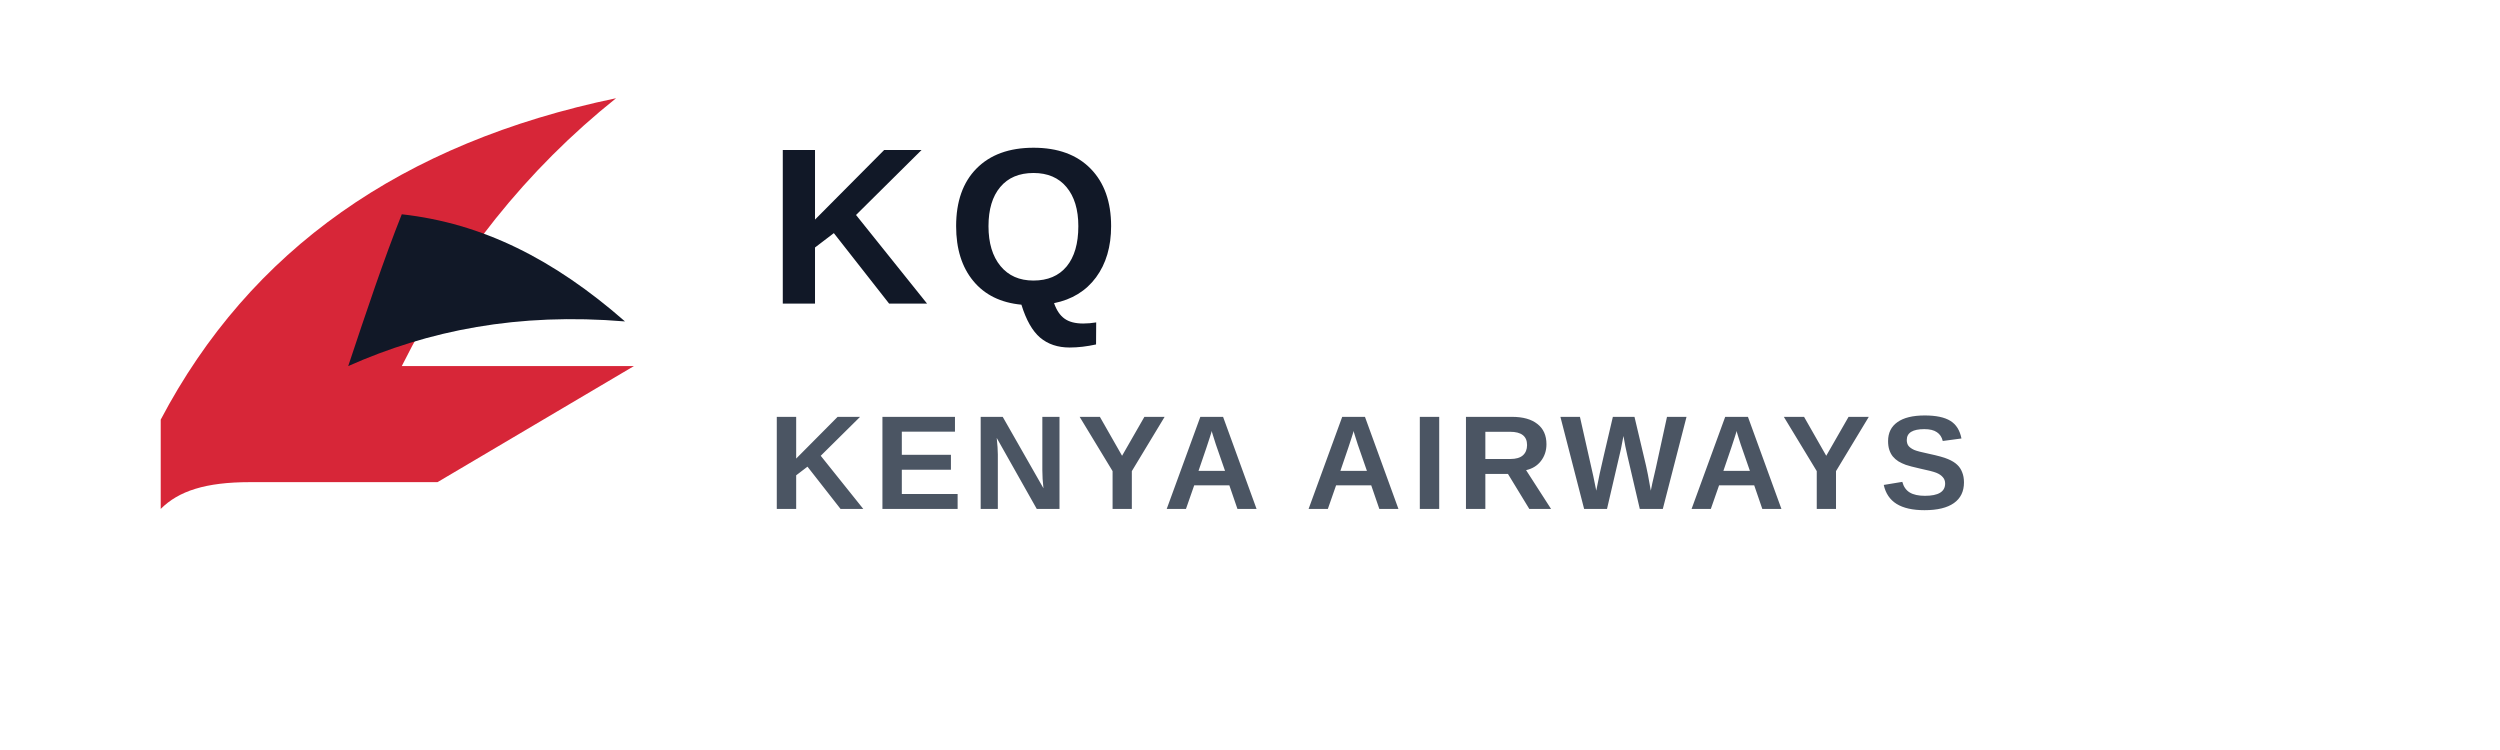
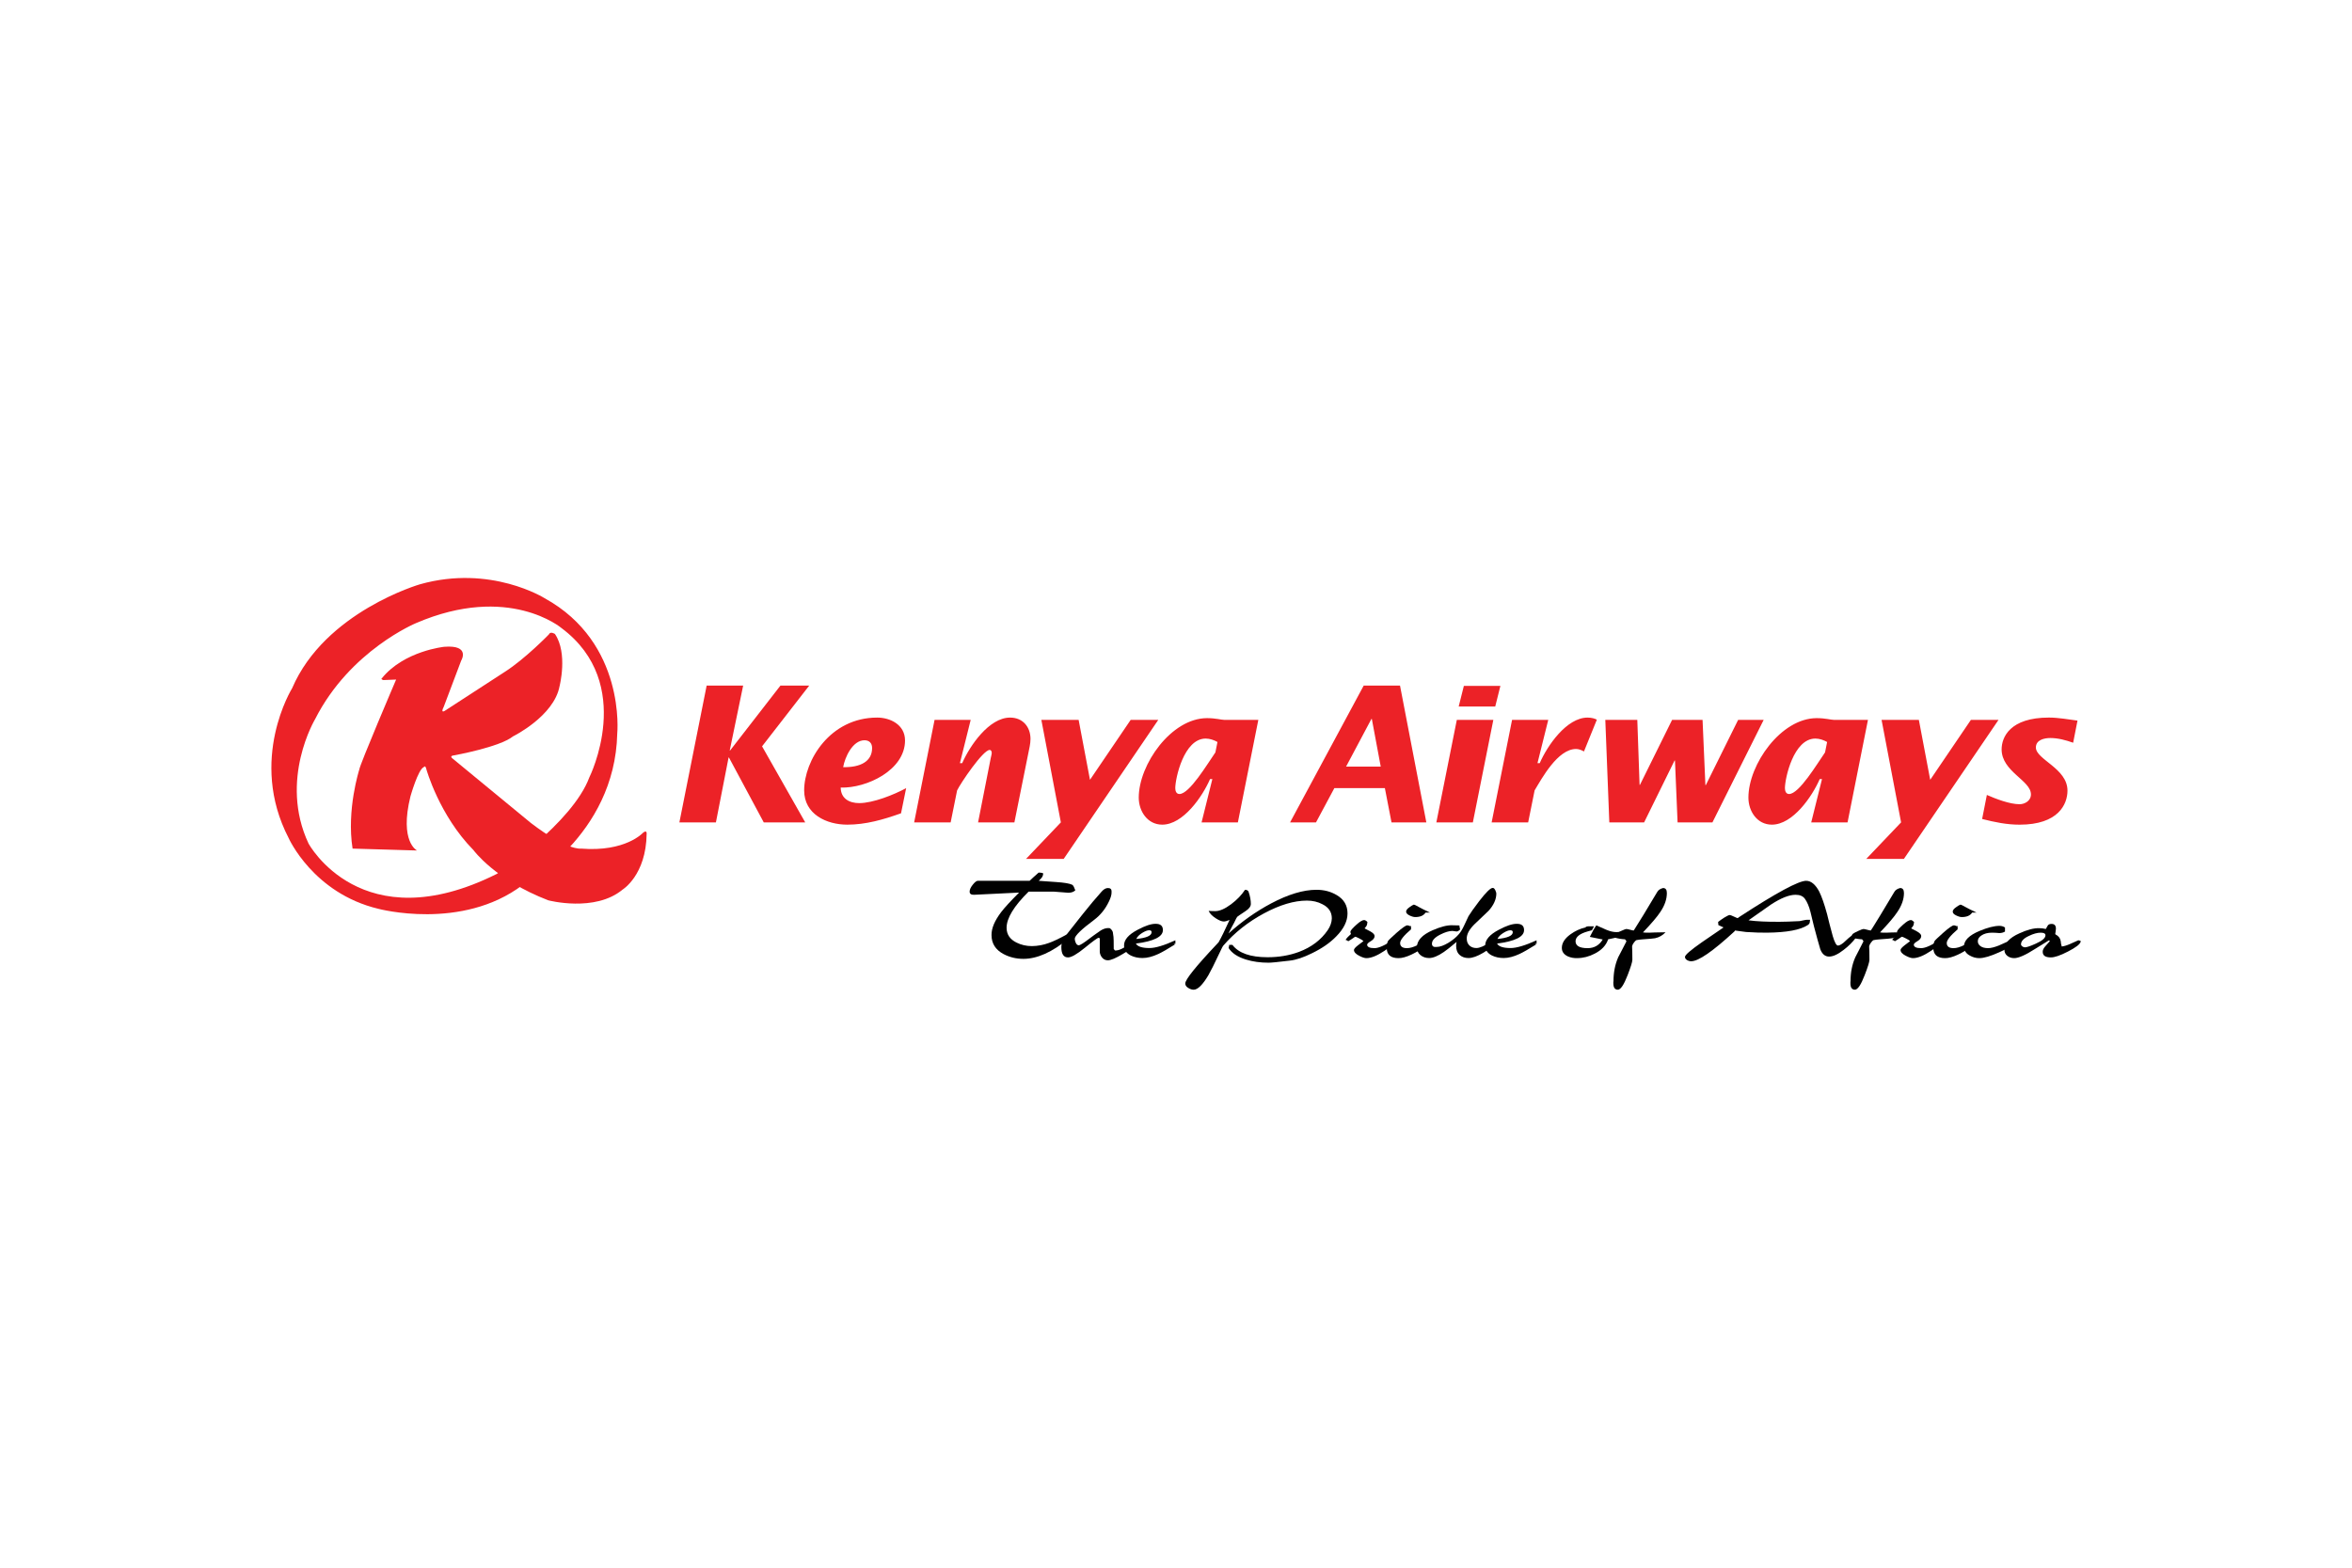
- <svg xmlns="http://www.w3.org/2000/svg" viewBox="0 0 280 84" role="img" aria-labelledby="kaTitle kaDesc">
-   <path fill="#d72638" d="M18 47c10-19 27-31 51-36-10 8-18 18-24 30h26L49 54H28c-5 0-8 1-10 3Z" />
-   <path fill="#111827" d="M45 24c9 1 17 5 25 12-12-1-22 1-31 5 2-6 4-12 6-17Z" />
-   <text x="86" y="34" fill="#111827" font-family="Arial, Helvetica, sans-serif" font-size="25" font-weight="700" letter-spacing="2">KQ</text>
-   <text x="86" y="57" fill="#4b5563" font-family="Arial, Helvetica, sans-serif" font-size="15" font-weight="600" letter-spacing="1">KENYA AIRWAYS</text>
+ <svg xmlns="http://www.w3.org/2000/svg" height="800" width="1200" version="1.0" viewBox="-44.82 -17.003 388.442 102.018">
+   <path d="M45.118 3.338s-8.88-5.59-20.555-2.302c0 0-15.71 4.521-21.138 17.181 0 0-7.309 11.759-.572 24.75 0 0 4.038 9.099 14.801 11.677 0 0 13.763 3.703 23.85-3.936 0 0 15.23-8.036 15.617-25.007 0 0 1.476-14.964-12.003-22.363m7.394 29.597c-2.794 7.564-15.288 15.952-15.288 15.952-22.364 11.182-31.092-5.03-31.092-5.03-4.93-10.525 1.102-20.561 1.102-20.561 5.756-11.347 16.668-15.847 16.668-15.847 15.293-6.577 24.01.823 24.01.823 12.333 9.209 4.6 24.663 4.6 24.663" fill="#ec2227" />
+   <path d="M20.602 16.779s-6.007 14.046-6.091 14.893c0 0-2.119 6.6-1.102 13.031l10.645.313s-2.945-1.415-1.085-8.946c0 0 1.271-4.485 2.201-4.823 0 0 .253-.422.424.338 0 0 2.112 7.614 7.786 13.371 0 0 3.549 4.907 12.35 8.29 0 0 7.701 2.034 12.271-1.772 0 0 3.893-2.369 3.975-9.228 0 0 .066-.695-.59-.166 0 0-2.879 3.213-10.238 2.623 0 0-2.198.422-8.289-4.23l-12.949-10.661s-.591-.424.253-.511c0 0 7.53-1.353 9.733-3.131 0 0 6.773-3.328 7.697-8.289 0 0 1.403-5.437-.762-8.631 0 0-.76-.509-1.013.084 0 0-3.872 3.994-7.212 6.137l-9.968 6.47s-.765.508-.167-.676l2.876-7.616s1.608-2.623-2.791-2.284c0 0-6.631.669-10.296 5.186 0 0-.284.144.225.313zm52.815 23.593h-6.034l4.503-22.594h6.028l-2.217 10.721h.06l8.314-10.721h4.753l-7.785 10.032 7.127 12.562h-6.849l-5.749-10.718h-.059z" fill="#ec2227" />
+   <path d="M94.433 31.248c.278-1.628 1.556-4.441 3.522-4.441.787 0 1.256.471 1.256 1.285.001 2.216-1.938 3.217-4.778 3.156m10.402 3.467c-2.027 1.095-5.468 2.473-7.751 2.473-1.652 0-3.033-.753-3.061-2.566 4.286.129 10.626-2.874 10.626-7.779 0-2.626-2.468-3.783-4.596-3.783-7.812 0-12.062 7.127-12.062 12.03 0 3.939 3.688 5.657 7.123 5.657 3.005 0 5.906-.813 8.873-1.875zm8.878-4.125h.377c1.25-2.873 4.439-7.529 7.906-7.529 2.123 0 3.375 1.562 3.375 3.526 0 .818-.221 1.631-.375 2.442l-2.285 11.346h-5.998l2.093-10.631c.035-.216.162-.591.162-.839 0-.188-.063-.499-.345-.499-1.095 0-4.786 5.465-5.374 6.684l-1.066 5.285h-6.028l3.373-16.938h5.967zm21.482 2.75l6.723-9.904h4.558l-15.624 22.971h-6.22l5.754-6.035-3.222-16.936h6.156zm20.712-4.529c-1.345 1.936-4.282 6.874-5.937 6.874-.532 0-.689-.529-.689-.97 0-1.592 1.409-8.189 5.027-8.189.689 0 1.374.253 1.941.565zm-2.282 11.561h5.995l3.379-16.936h-5.657c-.436 0-1.406-.284-2.813-.284-5.904 0-11.28 7.657-11.28 13.126 0 2.25 1.441 4.469 3.879 4.469 3.464 0 6.651-4.654 7.898-7.532h.38zm23.868-9.218l4.186-7.876h.063l1.471 7.876zm-9.252 9.218h4.283l3.029-5.657h8.344l1.096 5.657h5.752l-4.346-22.593h-6zm27.539-16.934h6.031l-3.383 16.934h-6.029zm1.162-5.611h6.033l-.85 3.408h-6.037zm12.158 12.763h.371c1.246-2.873 4.434-7.529 7.908-7.529.689 0 1.252.186 1.527.346l-2.127 5.248c-.398-.218-.84-.408-1.305-.408-3.037 0-5.662 4.876-6.848 6.843l-1.064 5.285h-6.033l3.375-16.938h5.977zm23.139 9.785l-.432-10.221h-.066l-5.029 10.221h-5.747l-.662-16.938h5.284l.375 10.745h.06l5.313-10.745h5.029l.469 10.776h.07l5.338-10.776h4.219l-8.465 16.938zm24.355-11.564c-1.346 1.936-4.289 6.874-5.939 6.874-.533 0-.688-.529-.688-.97 0-1.592 1.41-8.189 5.033-8.189.686 0 1.373.253 1.936.565zm-2.283 11.561h6l3.371-16.936h-5.658c-.432 0-1.4-.284-2.807-.284-5.906 0-11.279 7.657-11.279 13.126 0 2.25 1.43 4.469 3.873 4.469 3.469 0 6.656-4.654 7.906-7.532h.375zm19.651-7.032l6.722-9.904h4.561l-15.629 22.971h-6.219l5.756-6.035-3.225-16.936h6.159zm23.607-6.125c-1.225-.436-2.5-.778-3.779-.778-1.002 0-2.377.31-2.377 1.561 0 1.999 5.219 3.436 5.219 7.124 0 2.25-1.5 5.628-7.908 5.628-2.123 0-4.098-.408-6.188-.94l.783-3.97c1.494.656 3.781 1.532 5.404 1.532.811 0 1.875-.527 1.875-1.626 0-2.313-4.842-3.748-4.842-7.437 0-1.999 1.373-5.251 7.809-5.251 1.566 0 3.258.315 4.721.501z" fill="#ec2227" />
+   <path d="M132.707 51.456l.089.092c-.239.297-.638.447-1.188.447-.08 0-.474-.033-1.19-.092-.718-.061-1.106-.089-1.163-.089h-4.199c-2.426 2.396-3.633 4.381-3.633 5.968 0 1.092.546 1.907 1.636 2.444.778.392 1.629.583 2.557.583.961-.014 1.887-.188 2.782-.516.689-.238 1.671-.7 2.939-1.39.105.075.225.112.36.112l-.047.567c-2.69 2.22-5.173 3.333-7.446 3.333-1.199 0-2.287-.265-3.281-.79-1.326-.705-1.989-1.753-1.989-3.129-.019-1.127.522-2.402 1.614-3.832.549-.717 1.528-1.783 2.939-3.196l-7.383.36c-.522.03-.785-.141-.785-.516 0-.33.169-.71.518-1.146.343-.432.626-.649.854-.649h8.541c.318-.31.811-.762 1.485-1.353.3 0 .546.037.741.11.016.313-.097.6-.336.851l-.384.4c.958.062 1.912.127 2.873.202 1.329.089 2.21.236 2.646.447.152.077.299.338.45.782" fill="#010101" />
+   <path d="M142.554 60.543h.291c-.494.464-1.24.991-2.245 1.577-1.151.687-1.969 1.036-2.464 1.036-.422 0-.766-.192-1.033-.565-.194-.302-.291-.59-.291-.876v-2.114c0-.105-.07-.157-.208-.157-.157 0-.909.539-2.238 1.629-1.331 1.085-2.267 1.617-2.806 1.604-.731 0-1.097-.574-1.097-1.729 0-.614.194-1.177.583-1.686 1.838-2.351 2.824-3.603 2.961-3.752 1.134-1.426 2.172-2.66 3.114-3.708.345-.392.689-.586 1.036-.586.4 0 .604.178.604.539-.005.017-.009.047-.009.089 0 .045.004.075.009.089 0 .408-.141.902-.427 1.486-.595 1.259-1.41 2.267-2.423 3.032-2.154 1.604-3.229 2.653-3.229 3.144 0 .228.063.462.178.698.119.244.279.37.469.382.229 0 .832-.38 1.821-1.142.405-.316 1.013-.752 1.818-1.303.432-.27.842-.4 1.23-.4.092 0 .181.004.27.021.253.179.422.396.499.647.012.047.05.312.11.787.028.166.04.832.04 1.999.035.059.101.141.204.246.658.042 1.54-.387 2.648-1.303h.494c.033.058.059.163.091.316" fill="#010101" />
+   <path d="M145.372 58.506c0 .584-.844.956-2.531 1.123.164-.361.485-.689.961-.989.483-.3.87-.447 1.17-.447.266-.001.4.105.4.313m1.866-.352c0-.698-.413-1.043-1.233-1.026-.733 0-1.713.328-2.941.984-1.509.795-2.262 1.662-2.243 2.602 0 .733.378 1.289 1.145 1.662.569.27 1.199.402 1.905.402.782 0 1.654-.225 2.627-.675.612-.288 1.515-.802 2.714-1.556l-.248-.137v.023h.335v-.583c-1.865.851-3.293 1.279-4.277 1.279-1.23 0-1.976-.246-2.245-.738 2.986-.387 4.473-1.133 4.461-2.237m38.487 1.557l1.059-1.029c-.693 1.076-1.674 2.044-2.943 2.901-1.215.812-2.217 1.215-3.006 1.215-.285 0-.674-.127-1.166-.383-.586-.3-.877-.623-.877-.97 0-.162.215-.42.652-.762.299-.228.6-.462.918-.698-.107-.122-.342-.272-.703-.45-.371-.181-.576-.274-.623-.274-.057 0-.211.094-.445.271l-.334.223c-.121.09-.258.174-.406.249a1.055 1.055 0 00-.445-.226c.178-.283.473-.606.895-.973l-.023-.044c-.057-.117-.084-.249-.07-.38.074-.211.402-.576.98-1.097.57-.521 1.002-.778 1.283-.778.154 0 .338.105.545.316-.033.3-.07.497-.117.586-.043.089-.16.246-.352.474.322.164.656.337.984.518.445.256.67.502.67.743 0 .314-.201.593-.6.834-.408.239-.619.432-.633.584 0 .389.406.586 1.213.586.717 0 1.771-.479 3.164-1.437h.38z" fill="#010101" />
+   <path d="M190.618 55.269c-.314.492-.881.743-1.705.743-.268 0-.592-.097-.967-.279-.369-.188-.553-.398-.539-.635 0-.226.197-.469.586-.736.314-.225.535-.356.67-.403.123 0 .422.146.9.422.254.152.844.448 1.771.889h-.716zm-4.467 7.529c-1.303 0-1.949-.574-1.949-1.726 0-.434.064-.799.201-1.087.074-.132.553-.591 1.434-1.379.947-.832 1.533-1.239 1.771-1.226.109 0 .211.03.32.082l.088.04h.201v.537c-1.195 1.028-1.799 1.781-1.799 2.259 0 .565.375.849 1.125.849.492 0 1.068-.162 1.725-.494.539-.298 1.074-.598 1.598-.896l.264.246v.474c-2.157 1.547-3.811 2.321-4.979 2.321" fill="#010101" />
+   <path d="M202.126 60.278l.178.203c-1.072.75-1.799 1.23-2.174 1.441-.971.572-1.777.858-2.424.858-.576 0-1.051-.162-1.416-.474-.416-.35-.623-.855-.623-1.533 0-.208.023-.431.07-.653-1.021.857-1.721 1.413-2.113 1.669-.957.658-1.768.991-2.42.991-.572 0-1.049-.169-1.439-.49-.389-.321-.58-.75-.58-1.279 0-1.13.871-2.074 2.625-2.831 1.313-.574 2.391-.844 3.229-.813.953.017 1.346.032 1.168.044 0 .08.033.298.113.656-.211.216-.408.326-.582.326-.08 0-.191-.014-.342-.045-.146-.03-.258-.047-.334-.047-.557 0-1.227.204-2.02.607-.914.464-1.369.963-1.369 1.5 0 .424.264.603.783.539.525 0 1.176-.232 1.955-.698.717-.445 1.289-.924 1.725-1.437.285-.328.572-.802.854-1.414.402-.867.643-1.378.717-1.527.314-.525.904-1.355 1.771-2.494 1.121-1.453 1.865-2.18 2.223-2.18.178-.014.322.129.455.427.098.225.148.389.148.494 0 .959-.426 1.91-1.273 2.854-.779.75-1.563 1.498-2.359 2.248-.838.837-1.256 1.617-1.256 2.332 0 .527.17.933.516 1.219.281.239.652.358 1.098.358.492 0 1.246-.316 2.244-.942.281-.183.568-.33.854-.449l.248.246v.384z" fill="#010101" />
+   <path d="M205.022 58.506c0 .584-.844.956-2.531 1.123.16-.361.484-.689.961-.989.479-.3.867-.447 1.168-.447.267-.001.402.105.402.313m1.861-.352c0-.698-.408-1.043-1.232-1.026-.73 0-1.711.328-2.939.984-1.51.795-2.254 1.662-2.244 2.602 0 .733.383 1.289 1.143 1.662.572.27 1.205.402 1.912.402.779 0 1.65-.225 2.621-.675.613-.288 1.52-.802 2.719-1.556l-.248-.137v.023h.338v-.583c-1.867.851-3.301 1.279-4.285 1.279-1.229 0-1.979-.246-2.24-.738 2.985-.387 4.475-1.133 4.455-2.237m16.467.525l.16-.089c-.244.452-1.158.817-2.738 1.099-.332.991-1.068 1.779-2.221 2.365-.943.494-1.918.74-2.92.74-.535.017-1.041-.082-1.523-.29-.662-.316-.984-.783-.984-1.397 0-.799.463-1.544 1.41-2.235.76-.556 1.59-.938 2.471-1.146l.018-.028c.123-.103.264-.154.428-.154h.988c-.088.183-.211.398-.355.651-.141.033-.361.092-.676.183-1.336.375-2.002.914-2.02 1.62 0 .769.666 1.15 1.996 1.15 1.088 0 1.922-.479 2.49-1.432-.24-.033-.947-.176-2.129-.43.418-.864.777-1.5 1.078-1.905.535.241 1.074.479 1.613.715.637.27 1.203.401 1.705.401.324 0 .723-.043 1.186-.132l.043.314z" fill="#010101" />
+   <path d="M226.524 58.544c.104.032.455.049 1.051.049-.023 0 .258-.012.857-.035.596-.023 1.205-.035 1.818-.035-.473.509-1.041.837-1.729.986-.221.045-.887.105-1.975.179-.479.032-.848.077-1.102.134-.088.03-.225.156-.393.375-.174.213-.281.426-.324.637.027.567.043 1.315.043 2.243 0 .343-.264 1.188-.783 2.536-.619 1.596-1.148 2.397-1.613 2.397-.51 0-.754-.375-.744-1.12v-.157c.014-.059.023-.099.023-.112 0-1.467.262-2.789.781-3.971.033-.072.273-.536.723-1.392.418-.79.633-1.202.633-1.23 0-.063-.057-.144-.164-.249l-.066-.091c-.586-.03-1.156-.124-1.725-.291 0-.313.066-.521.211-.626.146-.107.445-.265.887-.473.449-.207.73-.314.857-.314.117 0 .324.042.613.124.287.082.488.122.596.122.014 0 .545-.851 1.59-2.553.596-1.02 1.363-2.287 2.291-3.813.18-.316.498-.53.961-.649.422 0 .629.278.629.827 0 1.015-.355 2.058-1.074 3.117-.491.762-1.452 1.891-2.872 3.385m30.74 3.996c-.66 0-1.148-.406-1.457-1.217-.107-.412-.258-.939-.449-1.565-.123-.495-.324-1.249-.609-2.267-.197-.762-.375-1.535-.559-2.311-.238-.931-.543-1.652-.918-2.178-.32-.45-.836-.67-1.547-.67-1.061 0-2.414.536-4.061 1.612-1.229.869-2.465 1.734-3.707 2.604 1.33.181 3.057.261 5.166.244.73 0 1.822-.035 3.271-.11.088-.014.305-.057.65-.134.273-.061.475-.089.605-.089h.469l-.043.382c-.014.192-.125.356-.332.492-1.229.809-3.473 1.226-6.73 1.257-.93.014-2.092-.023-3.475-.113-.084 0-.58-.067-1.51-.201-.154-.03-.248-.047-.289-.047-.016.033-.063.094-.137.181-3.549 3.267-5.916 4.903-7.115 4.903-.24 0-.465-.066-.693-.199-.221-.137-.334-.313-.334-.523 0-.313.934-1.12 2.803-2.426.924-.625 2.115-1.441 3.568-2.441-.193-.094-.482-.223-.854-.385l-.043-.521c.25-.208.602-.452 1.037-.731.445-.273.74-.412.891-.412.088 0 .318.087.684.26.365.169.572.256.619.256.043-.033.15-.107.309-.225 6.076-3.964 9.746-5.944 10.998-5.944.801 0 1.527.591 2.156 1.772.412.824.848 2.063 1.299 3.724.205.882.52 2.103.945 3.656.311 1.031.592 1.545.85 1.545.221 0 .529-.155.918-.467.271-.258.545-.506.82-.752.277-.249.553-.445.816-.596.014 0 .168.105.449.312v.16c-.566.764-1.256 1.45-2.066 2.063-.936.73-1.733 1.101-2.395 1.101" fill="#010101" />
+   <path d="M265.678 58.544c.104.032.455.049 1.047.049-.023 0 .258-.012.861-.035.596-.023 1.201-.035 1.814-.035-.469.509-1.041.837-1.725.986-.23.045-.887.105-1.979.179-.479.032-.848.077-1.102.134-.09.03-.221.156-.389.375-.174.213-.281.426-.328.637.033.567.047 1.315.047 2.243 0 .343-.264 1.188-.787 2.536-.615 1.596-1.148 2.397-1.613 2.397-.506 0-.754-.375-.74-1.12a.686.686 0 010-.157c.014-.059.018-.099.018-.112 0-1.467.264-2.789.789-3.971.031-.072.271-.536.717-1.392.416-.79.627-1.202.627-1.23 0-.063-.047-.144-.158-.249l-.061-.091a7.473 7.473 0 01-1.73-.291c0-.313.07-.521.215-.626.137-.107.432-.265.887-.473.445-.207.73-.314.848-.314.123 0 .328.042.615.124.295.082.492.122.6.122.02 0 .549-.851 1.59-2.553.6-1.02 1.363-2.287 2.291-3.813.178-.316.502-.53.967-.649.416 0 .627.278.627.827 0 1.015-.361 2.058-1.082 3.117-.493.762-1.444 1.891-2.866 3.385" fill="#010101" />
+   <path d="M276.001 59.711l1.051-1.029c-.686 1.076-1.67 2.044-2.939 2.901-1.215.812-2.213 1.215-3.004 1.215-.281 0-.672-.127-1.168-.383-.582-.3-.877-.623-.877-.97 0-.162.221-.42.656-.762.295-.228.6-.462.92-.698-.109-.122-.344-.272-.709-.45-.365-.181-.572-.274-.619-.274-.055 0-.211.094-.449.271l-.332.223c-.123.09-.258.174-.404.249-.127-.105-.271-.183-.449-.226.178-.283.479-.606.895-.973l-.023-.044c-.057-.117-.074-.249-.064-.38.074-.211.398-.576.975-1.097s1.002-.778 1.299-.778c.145 0 .318.105.533.316-.033.3-.07.497-.117.586-.041.089-.158.246-.355.474.328.164.66.337.984.518.449.256.674.502.674.743 0 .314-.201.593-.604.834-.404.239-.615.432-.623.584 0 .389.398.586 1.203.586.719 0 1.773-.479 3.164-1.437h.382z" fill="#010101" />
+   <path d="M280.889 55.269c-.313.492-.881.743-1.711.743-.262 0-.586-.097-.951-.279-.379-.188-.557-.398-.543-.635 0-.226.191-.469.58-.736.314-.225.539-.356.68-.403.113 0 .414.146.891.422.258.152.844.448 1.773.889h-.719zm-4.461 7.529c-1.305 0-1.955-.574-1.955-1.726 0-.434.064-.799.201-1.087.074-.132.553-.591 1.439-1.379.938-.832 1.533-1.239 1.768-1.226.107 0 .211.03.318.082l.088.04h.203v.537c-1.195 1.028-1.797 1.781-1.797 2.259 0 .565.375.849 1.121.849.496 0 1.068-.162 1.73-.494.539-.298 1.068-.598 1.594-.896l.266.246v.474c-2.149 1.547-3.81 2.321-4.976 2.321" fill="#010101" />
+   <path d="M282.071 62.798c-.539 0-1.049-.137-1.527-.403-.67-.35-1.008-.858-1.008-1.533 0-.991.857-1.847 2.578-2.563 1.33-.556 2.432-.835 3.295-.835.332 0 .633.089.904.272v.671c-.271.167-.586.249-.941.249-.094 0-.295-.012-.609-.045-.254-.014-.445-.019-.582-.019-.736 0-1.322.157-1.775.469-.385.253-.582.569-.582.942 0 .33.15.603.449.817.297.219.719.326 1.258.326.43 0 1.016-.143 1.748-.429.566-.251 1.135-.507 1.705-.76.254-.119.422-.183.492-.183h.629v.588c-.689.467-1.598.954-2.732 1.461-1.441.65-2.538.975-3.302.975" fill="#010101" />
+   <path d="M292.993 59.038c0 .434-.529.893-1.594 1.366-.895.405-1.49.607-1.791.607-.154 0-.299-.052-.439-.155-.141-.105-.211-.218-.211-.337 0-.522.426-.987 1.299-1.39.734-.359 1.383-.537 1.953-.537.521 0 .783.141.783.422zm3.713 2.672c1.279-.658 1.979-1.188 2.096-1.594v-.178l-.375-.092c-.107.045-.563.248-1.35.604-.535.241-1.004.382-1.393.425-.104-.354-.16-.638-.16-.847-.07-.509-.361-.886-.848-1.139-.014-.017-.037-.038-.066-.068.01-.089.037-.234.066-.436.033-.204.047-.354.047-.457 0-.522-.244-.785-.723-.785-.309 0-.525.096-.637.288-.113.192-.211.377-.305.549-.375-.085-.732-.132-1.074-.132-.9-.025-2.002.256-3.299.855-1.646.733-2.467 1.639-2.467 2.719 0 .403.154.736.465.991.318.254.697.383 1.148.383.717 0 1.861-.504 3.436-1.512.816-.512 1.58-.982 2.287-1.416.047 0 .076.005.09.021l.047.021v.115c-.244.27-.482.536-.723.811-.299.34-.439.649-.426.919 0 .611.439.919 1.322.919.615.018 1.562-.306 2.842-.964m-138.46-5.22c-.431.174-.745.258-.941.258-.348 0-.788-.181-1.336-.534-.601-.387-.994-.795-1.177-1.224.313.026.68.042 1.092.042.731 0 1.604-.382 2.62-1.141.957-.718 1.726-1.512 2.297-2.384.286 0 .479.099.577.298.263.759.384 1.441.384 2.041 0 .398-.285.795-.876 1.182-.839.56-1.308.874-1.374.944-.07.072-.238.4-.516.986-.225.39-.534.978-.923 1.765 2.208-1.989 4.551-3.642 7.035-4.964 2.836-1.505 5.336-2.252 7.496-2.252 1.242 0 2.344.288 3.305.855 1.219.7 1.818 1.718 1.818 3.049 0 1.277-.619 2.541-1.865 3.802-1.012 1.045-2.33 1.959-3.947 2.747-1.447.72-2.682 1.134-3.717 1.247-1.885.229-3.051.344-3.516.344-1.346 0-2.583-.171-3.713-.518-1.392-.427-2.349-1.066-2.878-1.91 0-.054.019-.131.047-.221.028-.094.037-.191.037-.293h.544c1.026 1.357 2.963 2.039 5.813 2.039 1.861 0 3.586-.293 5.17-.879 2.059-.773 3.652-1.976 4.764-3.606.436-.643.65-1.289.67-1.932 0-1.045-.516-1.823-1.551-2.337-.75-.402-1.613-.602-2.564-.602-2.109 0-4.477.705-7.098 2.116-2.625 1.411-4.86 3.185-6.703 5.315-.089.089-.318.532-.688 1.334-.788 1.676-1.379 2.852-1.763 3.527-.956 1.619-1.776 2.428-2.447 2.428-.286 0-.579-.094-.879-.281-.34-.201-.513-.45-.513-.75 0-.646 1.753-2.824 5.254-6.537.07-.086.16-.178.258-.281.417-.727 1.017-1.95 1.804-3.673" fill="#010101" />
</svg>
